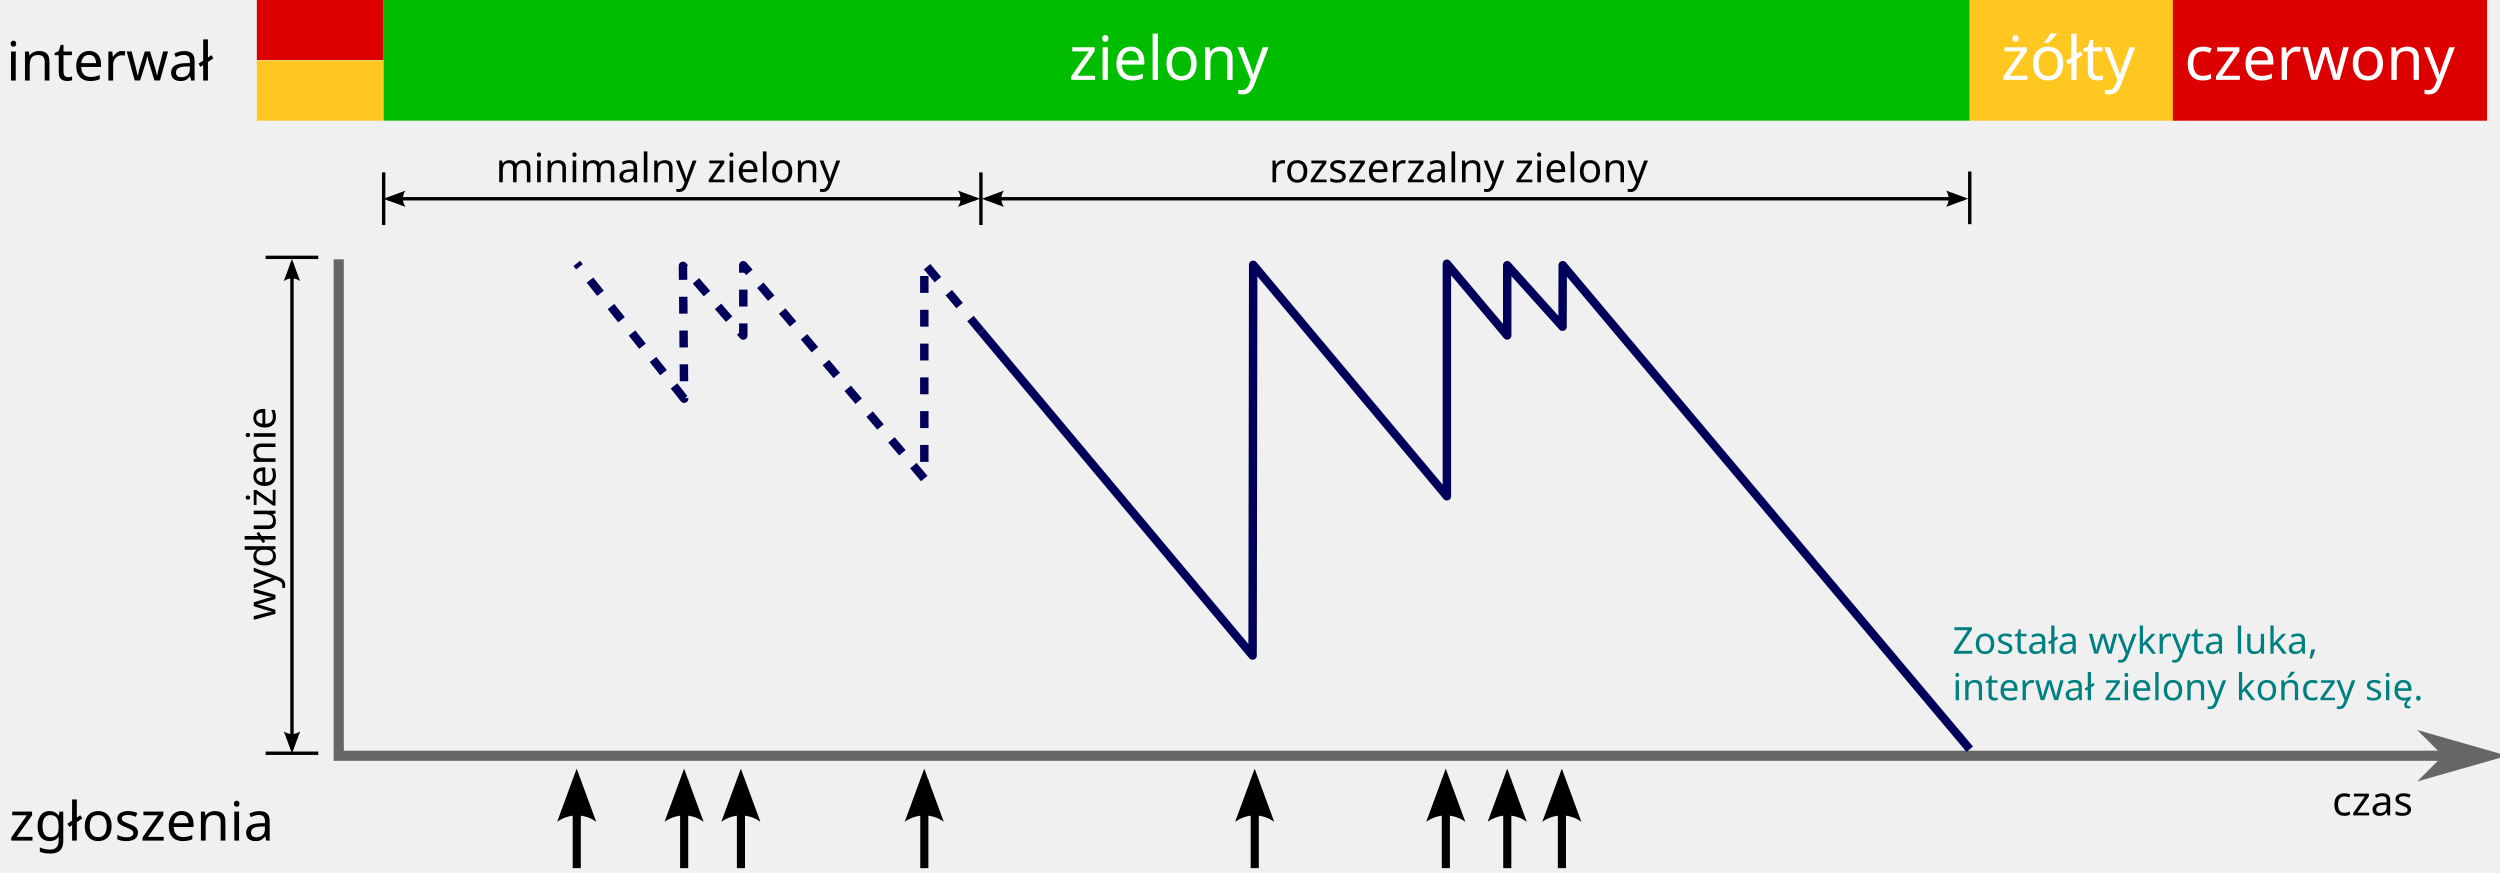
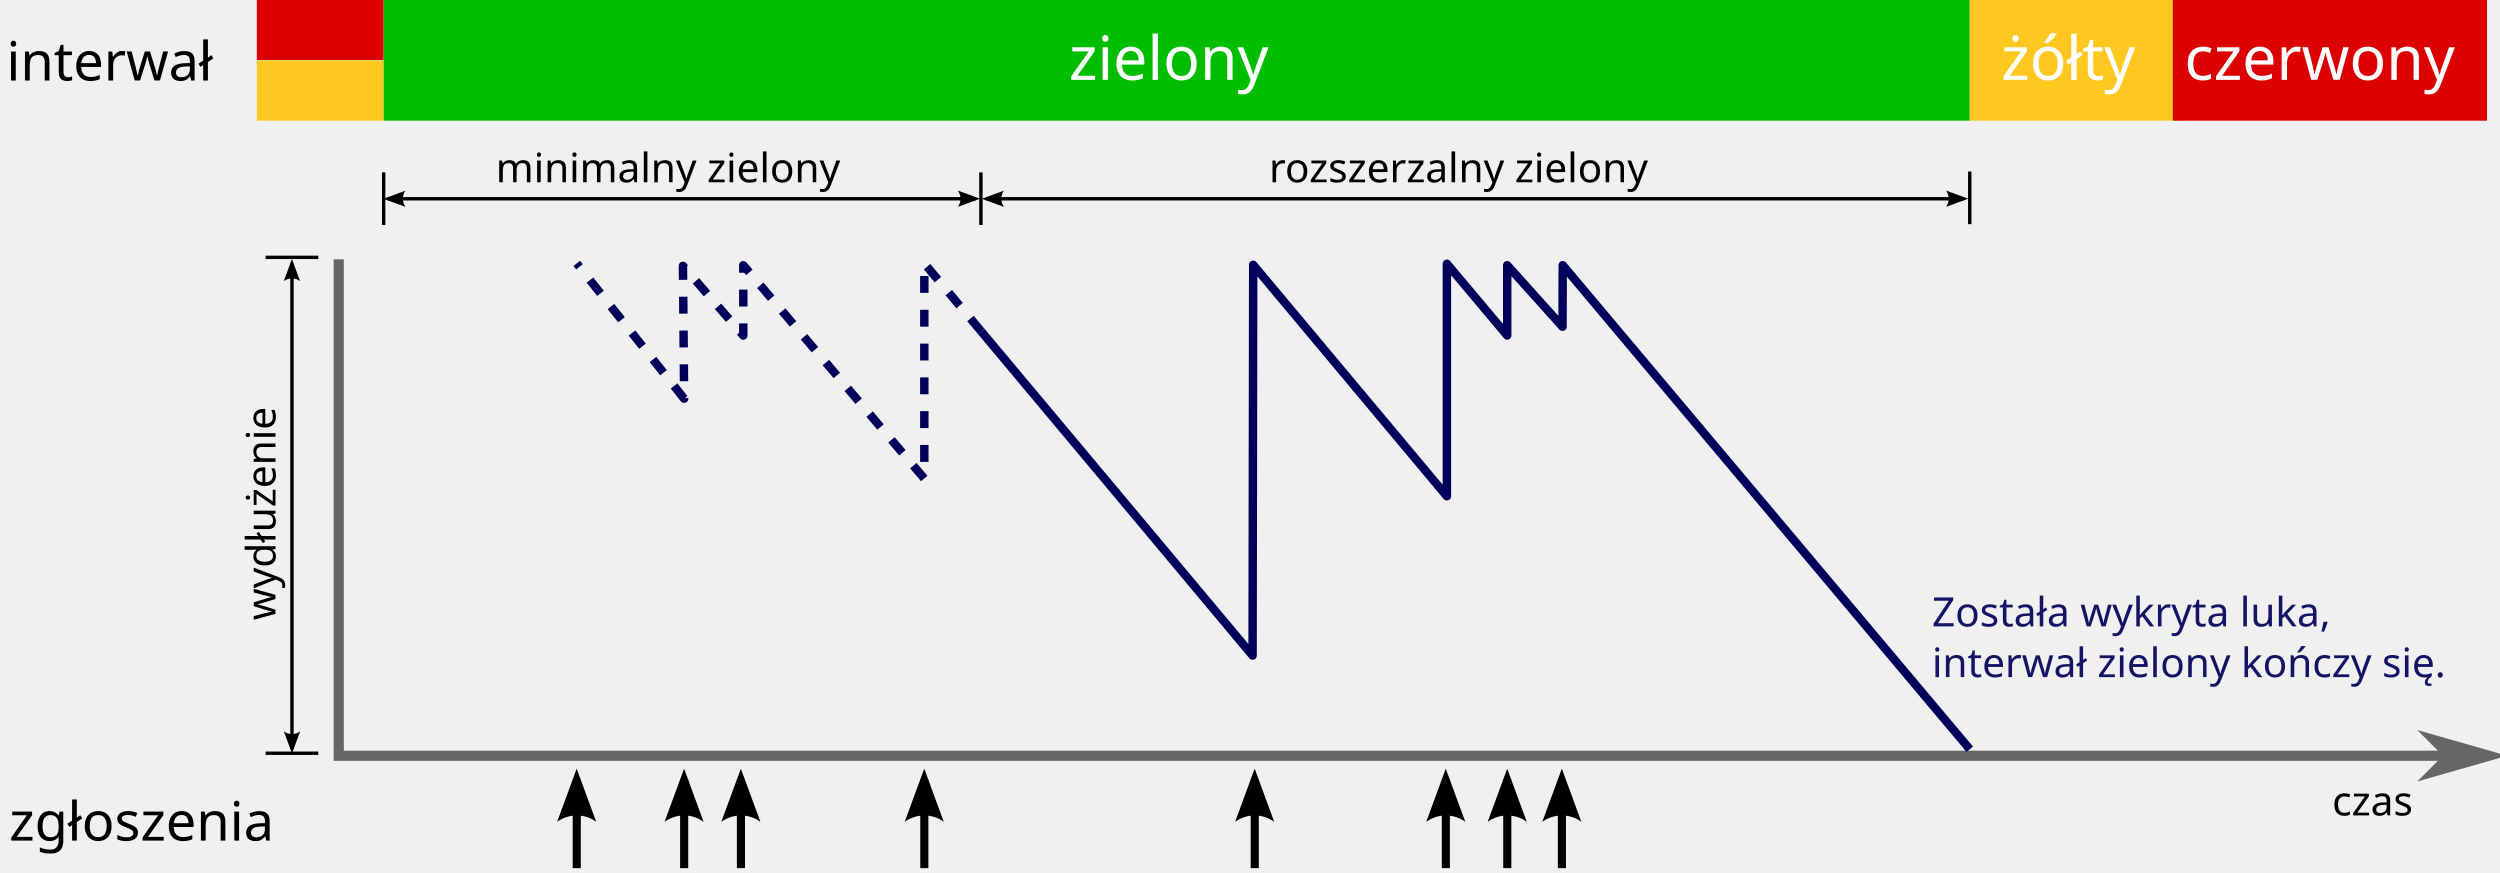
<svg xmlns="http://www.w3.org/2000/svg" width="739.834" height="258.111" id="svg2" version="1.1">
  <defs id="defs4">
    <marker orient="auto" refY="0" refX="0" id="Arrow2Send" style="overflow:visible">
      <path id="path4266" style="font-size:12px;fill-rule:evenodd;stroke-width:0.625;stroke-linejoin:round" d="M 8.719,4.034 -2.207,0.016 8.719,-4.002 c -1.745,2.372 -1.735,5.617 -6e-7,8.035 z" transform="matrix(-0.3,0,0,-0.3,0.69,0)" />
    </marker>
    <marker orient="auto" refY="0" refX="0" id="Arrow2Lend" style="overflow:visible">
      <path id="path4254" style="font-size:12px;fill-rule:evenodd;stroke-width:0.625;stroke-linejoin:round" d="M 8.719,4.034 -2.207,0.016 8.719,-4.002 c -1.745,2.372 -1.735,5.617 -6e-7,8.035 z" transform="matrix(-1.1,0,0,-1.1,-1.1,0)" />
    </marker>
    <marker orient="auto" refY="0" refX="0" id="Arrow1Lend" style="overflow:visible">
      <path id="path4236" d="M 0,0 5,-5 -12.5,0 5,5 0,0 z" style="fill-rule:evenodd;stroke:#000000;stroke-width:1pt;marker-start:none" transform="matrix(-0.8,0,0,-0.8,-10,0)" />
    </marker>
    <marker orient="auto" refY="0" refX="0" id="Tail" style="overflow:visible">
      <g id="g4269" transform="scale(-1.2,-1.2)">
        <path id="path4271" d="M -3.805,-3.959 0.544,0" style="fill:none;stroke:#000000;stroke-width:0.8;stroke-linecap:round;marker-start:none;marker-end:none" />
        <path id="path4273" d="M -1.287,-3.959 3.062,0" style="fill:none;stroke:#000000;stroke-width:0.8;stroke-linecap:round;marker-start:none;marker-end:none" />
        <path id="path4275" d="M 1.305,-3.959 5.654,0" style="fill:none;stroke:#000000;stroke-width:0.8;stroke-linecap:round;marker-start:none;marker-end:none" />
        <path id="path4277" d="M -3.805,4.178 0.544,0.22" style="fill:none;stroke:#000000;stroke-width:0.8;stroke-linecap:round;marker-start:none;marker-end:none" />
        <path id="path4279" d="M -1.287,4.178 3.062,0.22" style="fill:none;stroke:#000000;stroke-width:0.8;stroke-linecap:round;marker-start:none;marker-end:none" />
        <path id="path4281" d="M 1.305,4.178 5.654,0.22" style="fill:none;stroke:#000000;stroke-width:0.8;stroke-linecap:round;marker-start:none;marker-end:none" />
      </g>
    </marker>
    <marker orient="auto" refY="0" refX="0" id="Arrow2Mend" style="overflow:visible">
      <path id="path4260" style="font-size:12px;fill-rule:evenodd;stroke-width:0.625;stroke-linejoin:round" d="M 8.719,4.034 -2.207,0.016 8.719,-4.002 c -1.745,2.372 -1.735,5.617 -6e-7,8.035 z" transform="scale(-0.6,-0.6)" />
    </marker>
    <marker orient="auto" refY="0" refX="0" id="Arrow2Mstart" style="overflow:visible">
      <path id="path3887" style="font-size:12px;fill-rule:evenodd;stroke-width:0.625;stroke-linejoin:round" d="M 8.719,4.034 -2.207,0.016 8.719,-4.002 c -1.745,2.372 -1.735,5.617 -6e-7,8.035 z" transform="scale(0.6,0.6)" />
    </marker>
    <marker orient="auto" refY="0" refX="0" id="Arrow1Send" style="overflow:visible">
      <path id="path3878" d="M 0,0 5,-5 -12.5,0 5,5 0,0 z" style="fill-rule:evenodd;stroke:#000000;stroke-width:1pt;marker-start:none" transform="matrix(-0.2,0,0,-0.2,-1.2,0)" />
    </marker>
    <marker orient="auto" refY="0" refX="0" id="Arrow1Sstart" style="overflow:visible">
      <path id="path3875" d="M 0,0 5,-5 -12.5,0 5,5 0,0 z" style="fill-rule:evenodd;stroke:#000000;stroke-width:1pt;marker-start:none" transform="matrix(0.2,0,0,0.2,1.2,0)" />
    </marker>
    <marker orient="auto" refY="0" refX="0" id="Arrow1Mend" style="overflow:visible">
      <path id="path3787" d="M 0,0 5,-5 -12.5,0 5,5 0,0 z" style="fill-rule:evenodd;stroke:#000000;stroke-width:1pt;marker-start:none" transform="matrix(-0.4,0,0,-0.4,-4,0)" />
    </marker>
    <marker orient="auto" refY="0" refX="0" id="Arrow1Mstart" style="overflow:visible">
      <path id="path3784" d="M 0,0 5,-5 -12.5,0 5,5 0,0 z" style="fill-rule:evenodd;stroke:#000000;stroke-width:1pt;marker-start:none" transform="matrix(0.4,0,0,0.4,4,0)" />
    </marker>
    <marker orient="auto" refY="0" refX="0" id="Arrow1Lstart" style="overflow:visible">
      <path id="path3778" d="M 0,0 5,-5 -12.5,0 5,5 0,0 z" style="fill-rule:evenodd;stroke:#000000;stroke-width:1pt;marker-start:none" transform="matrix(0.8,0,0,0.8,10,0)" />
    </marker>
    <marker orient="auto" refY="0" refX="0" id="Arrow2Mstart-4" style="overflow:visible">
      <path id="path3887-2" style="font-size:12px;fill-rule:evenodd;stroke-width:0.625;stroke-linejoin:round" d="M 8.719,4.034 -2.207,0.016 8.719,-4.002 c -1.745,2.372 -1.735,5.617 -6e-7,8.035 z" transform="scale(0.6,0.6)" />
    </marker>
    <marker orient="auto" refY="0" refX="0" id="Arrow2Mend-4" style="overflow:visible">
      <path id="path4260-0" style="font-size:12px;fill-rule:evenodd;stroke-width:0.625;stroke-linejoin:round" d="M 8.719,4.034 -2.207,0.016 8.719,-4.002 c -1.745,2.372 -1.735,5.617 -6e-7,8.035 z" transform="scale(-0.6,-0.6)" />
    </marker>
    <marker orient="auto" refY="0" refX="0" id="Arrow2Lend-9" style="overflow:visible">
      <path id="path4254-0" style="font-size:12px;fill-rule:evenodd;stroke-width:0.625;stroke-linejoin:round" d="M 8.719,4.034 -2.207,0.016 8.719,-4.002 c -1.745,2.372 -1.735,5.617 -6e-7,8.035 z" transform="matrix(-1.1,0,0,-1.1,-1.1,0)" />
    </marker>
    <marker orient="auto" refY="0" refX="0" id="Arrow2Lend-91" style="overflow:visible">
      <path id="path4254-3" style="font-size:12px;fill-rule:evenodd;stroke-width:0.625;stroke-linejoin:round" d="M 8.719,4.034 -2.207,0.016 8.719,-4.002 c -1.745,2.372 -1.735,5.617 -6e-7,8.035 z" transform="matrix(-1.1,0,0,-1.1,-1.1,0)" />
    </marker>
    <marker orient="auto" refY="0" refX="0" id="Arrow2Lend-7" style="overflow:visible">
      <path id="path4254-5" style="font-size:12px;fill-rule:evenodd;stroke-width:0.625;stroke-linejoin:round" d="M 8.719,4.034 -2.207,0.016 8.719,-4.002 c -1.745,2.372 -1.735,5.617 -6e-7,8.035 z" transform="matrix(-1.1,0,0,-1.1,-1.1,0)" />
    </marker>
    <marker orient="auto" refY="0" refX="0" id="Arrow2Lend-8" style="overflow:visible">
      <path id="path4254-8" style="font-size:12px;fill-rule:evenodd;stroke-width:0.625;stroke-linejoin:round" d="M 8.719,4.034 -2.207,0.016 8.719,-4.002 c -1.745,2.372 -1.735,5.617 -6e-7,8.035 z" transform="matrix(-1.1,0,0,-1.1,-1.1,0)" />
    </marker>
    <marker orient="auto" refY="0" refX="0" id="Arrow2Lend-1" style="overflow:visible">
      <path id="path4254-6" style="font-size:12px;fill-rule:evenodd;stroke-width:0.625;stroke-linejoin:round" d="M 8.719,4.034 -2.207,0.016 8.719,-4.002 c -1.745,2.372 -1.735,5.617 -6e-7,8.035 z" transform="matrix(-1.1,0,0,-1.1,-1.1,0)" />
    </marker>
    <marker orient="auto" refY="0" refX="0" id="Arrow2Lend-3" style="overflow:visible">
      <path id="path4254-53" style="font-size:12px;fill-rule:evenodd;stroke-width:0.625;stroke-linejoin:round" d="M 8.719,4.034 -2.207,0.016 8.719,-4.002 c -1.745,2.372 -1.735,5.617 -6e-7,8.035 z" transform="matrix(-1.1,0,0,-1.1,-1.1,0)" />
    </marker>
    <marker orient="auto" refY="0" refX="0" id="Arrow2Lend-30" style="overflow:visible">
      <path id="path4254-64" style="font-size:12px;fill-rule:evenodd;stroke-width:0.625;stroke-linejoin:round" d="M 8.719,4.034 -2.207,0.016 8.719,-4.002 c -1.745,2.372 -1.735,5.617 -6e-7,8.035 z" transform="matrix(-1.1,0,0,-1.1,-1.1,0)" />
    </marker>
    <marker orient="auto" refY="0" refX="0" id="Arrow2Mstart-0" style="overflow:visible">
      <path id="path3887-3" style="font-size:12px;fill-rule:evenodd;stroke-width:0.625;stroke-linejoin:round" d="M 8.719,4.034 -2.207,0.016 8.719,-4.002 c -1.745,2.372 -1.735,5.617 -6e-7,8.035 z" transform="scale(0.6,0.6)" />
    </marker>
    <marker orient="auto" refY="0" refX="0" id="Arrow2Mend-41" style="overflow:visible">
      <path id="path4260-2" style="font-size:12px;fill-rule:evenodd;stroke-width:0.625;stroke-linejoin:round" d="M 8.719,4.034 -2.207,0.016 8.719,-4.002 c -1.745,2.372 -1.735,5.617 -6e-7,8.035 z" transform="scale(-0.6,-0.6)" />
    </marker>
    <marker orient="auto" refY="0" refX="0" id="Arrow1Mend3" style="overflow:visible">
      <path id="path3791" d="M 0,0 5,-5 -12.5,0 5,5 0,0 z" style="marker-start:none;stroke:#000000;stroke-width:1pt;fill:#000000;fill-rule:evenodd" transform="matrix(-0.4,0,0,-0.4,-4,0)" />
    </marker>
    <marker orient="auto" refY="0" refX="0" id="Arrow1Mend3z" style="overflow:visible">
      <path id="path5059" d="M 0,0 5,-5 -12.5,0 5,5 0,0 z" style="fill-rule:evenodd;marker-start:none;stroke:#666666;stroke-width:1pt;fill:#666666" transform="matrix(-0.4,0,0,-0.4,-4,0)" />
    </marker>
  </defs>
  <g id="layer1" transform="translate(114.5731,-224.9336)">
    <path style="stroke-linejoin:miter;marker-end:url(#Arrow1Mend3z);stroke-opacity:1;marker-start:none;stroke:#666666;stroke-linecap:butt;stroke-miterlimit:4;stroke-dasharray:none;stroke-width:3;fill:none" d="m -14.328,301.674 0,146.912 635.839,0" id="path3003" />
    <g id="g5265">
      <rect y="224.934" x="-38.571" height="17.8" width="37.536" id="rect3002" style="fill:#dd0000;fill-opacity:1;fill-rule:evenodd;stroke:none" />
      <rect y="242.848" x="-38.571" height="17.8" width="37.536" id="rect3002-3" style="fill:#ffc720;fill-opacity:1;fill-rule:evenodd;stroke:none" />
    </g>
    <path style="fill:none;stroke:#000000;stroke-width:1px;stroke-linecap:butt;stroke-linejoin:miter;stroke-opacity:1" d="m -1.036,275.949 0,15.576" id="path5464" />
    <path style="fill:none;stroke:#000000;stroke-width:1px;stroke-linecap:butt;stroke-linejoin:miter;stroke-opacity:1" d="m 175.714,275.949 0,15.576" id="path5464-5" />
    <g id="g5269">
      <path id="path3856" d="m 0.201,283.748 173.918,0" style="fill:none;stroke:#000000;stroke-width:1;stroke-linecap:butt;stroke-linejoin:miter;stroke-miterlimit:0;stroke-opacity:1;stroke-dasharray:none;marker-start:url(#Arrow2Mstart);marker-mid:none;marker-end:url(#Arrow2Mend)" />
      <text id="text4707" y="278.871" x="32.149" style="font-size:12px;font-style:normal;font-weight:normal;line-height:125%;letter-spacing:0px;word-spacing:0px;fill:#000000;fill-opacity:1;stroke:none;font-family:Sans" xml:space="preserve">
        <tspan y="278.871" x="32.149" id="tspan4709">minimalny zielony</tspan>
      </text>
    </g>
    <path style="fill:none;stroke:#000000;stroke-width:1;stroke-linecap:butt;stroke-linejoin:miter;stroke-miterlimit:0;stroke-opacity:1;stroke-dasharray:none;marker-start:url(#Arrow2Mstart);marker-mid:none;marker-end:url(#Arrow2Mend)" d="m 177.298,283.748 289.263,0" id="path3856-7" />
    <path style="fill:none;stroke:#000000;stroke-width:1px;stroke-linecap:butt;stroke-linejoin:miter;stroke-opacity:1" d="m 468.341,275.697 0,15.576" id="path5464-5-2" />
    <text xml:space="preserve" style="font-size:12px;font-style:normal;font-weight:normal;line-height:125%;letter-spacing:0px;word-spacing:0px;fill:#000000;fill-opacity:1;stroke:none;font-family:Sans" x="260.989" y="278.871" id="text4707-7">
      <tspan id="tspan4709-5" x="260.989" y="278.871">rozszerzalny zielony</tspan>
    </text>
    <g id="g5605" />
    <g id="g5274">
      <path id="path4790" d="m 56.107,481.845 0,-13.921 0,-12.343" style="fill:#803300;stroke:#000000;stroke-width:2.4;stroke-linecap:butt;stroke-linejoin:miter;stroke-miterlimit:4;stroke-opacity:1;stroke-dasharray:none;marker-end:url(#Arrow2Mend-41)" />
      <path id="path4790-9" d="m 87.893,481.845 0,-26.264" style="fill:#803300;stroke:#000000;stroke-width:2.4;stroke-linecap:butt;stroke-linejoin:miter;stroke-miterlimit:4;stroke-opacity:1;stroke-dasharray:none;marker-end:url(#Arrow2Mend-41)" />
      <path id="path4790-9-4" d="m 256.75,481.845 0,-26.264" style="fill:#803300;stroke:#000000;stroke-width:2.4;stroke-linecap:butt;stroke-linejoin:miter;stroke-miterlimit:4;stroke-opacity:1;stroke-dasharray:none;marker-end:url(#Arrow2Mend-41)" />
      <path id="path4790-9-4-5" d="m 313.3,481.845 0,-26.264" style="fill:#803300;stroke:#000000;stroke-width:2.4;stroke-linecap:butt;stroke-linejoin:miter;stroke-miterlimit:4;stroke-opacity:1;stroke-dasharray:none;marker-end:url(#Arrow2Mend-41)" />
      <path id="path4790-9-4-58" d="m 331.483,481.845 0,-26.264" style="fill:#803300;stroke:#000000;stroke-width:2.4;stroke-linecap:butt;stroke-linejoin:miter;stroke-miterlimit:4;stroke-opacity:1;stroke-dasharray:none;marker-end:url(#Arrow2Mend-41)" />
      <path id="path4790-9-4-8" d="m 347.646,481.845 0,-26.264" style="fill:#803300;stroke:#000000;stroke-width:2.4;stroke-linecap:butt;stroke-linejoin:miter;stroke-miterlimit:4;stroke-opacity:1;stroke-dasharray:none;marker-end:url(#Arrow2Mend-41)" />
      <path id="path4790-9-9" d="m 158.964,481.845 0,-26.264" style="fill:#803300;stroke:#000000;stroke-width:2.4;stroke-linecap:butt;stroke-linejoin:miter;stroke-miterlimit:4;stroke-opacity:1;stroke-dasharray:none;marker-end:url(#Arrow2Mend-41)" />
      <path id="path4790-9-0" d="m 104.696,481.845 0,-26.264" style="fill:#803300;stroke:#000000;stroke-width:2.4;stroke-linecap:butt;stroke-linejoin:miter;stroke-miterlimit:4;stroke-opacity:1;stroke-dasharray:none;marker-end:url(#Arrow2Mend-41)" />
    </g>
    <path style="fill:none;stroke:#00005a;stroke-width:2.5;stroke-linecap:butt;stroke-linejoin:round;stroke-miterlimit:4;stroke-opacity:1;stroke-dasharray:none" id="path5928" d="M 468.341,446.648 347.893,303.418 l -0.063,18.21 -16.365,-18.21 0,20.793 -17.857,-21.235 -3e-5,68.817 -57.321,-68.487 -0.179,115.628 -80.278,-95.902" />
    <path style="fill:none;stroke:#00005a;stroke-width:2.5;stroke-linecap:butt;stroke-linejoin:round;stroke-miterlimit:4;stroke-opacity:1;stroke-dasharray:5, 5;stroke-dashoffset:0" id="path5686" d="m 175.829,323.033 -16.865,-20.147 0,63.688 -53.571,-63.155 0,20.81 -17.857,-20.616 0.357,39.31 -31.786,-40.037" />
    <g id="g5284">
      <path id="path3856-6" d="m -28.17,446.605 0,-143.72" style="fill:none;stroke:#000000;stroke-width:1;stroke-linecap:butt;stroke-linejoin:miter;stroke-miterlimit:0;stroke-opacity:1;stroke-dasharray:none;marker-start:url(#Arrow2Mstart);marker-mid:none;marker-end:url(#Arrow2Mend)" />
      <path id="path5464-0" d="m -35.968,447.842 15.576,0" style="fill:none;stroke:#000000;stroke-width:1px;stroke-linecap:butt;stroke-linejoin:miter;stroke-opacity:1" />
      <path id="path5464-5-3" d="m -35.968,301.092 15.576,0" style="fill:none;stroke:#000000;stroke-width:1px;stroke-linecap:butt;stroke-linejoin:miter;stroke-opacity:1" />
      <text transform="matrix(0,-1,1,0,0,0)" id="text4707-2" y="-33.047" x="-408.475" style="font-size:12px;font-style:normal;font-weight:normal;line-height:125%;letter-spacing:0px;word-spacing:0px;fill:#000000;fill-opacity:1;stroke:none;font-family:Sans" xml:space="preserve">
        <tspan y="-33.047" x="-408.475" id="tspan4709-1">wydłużenie</tspan>
      </text>
    </g>
    <text xml:space="preserve" style="font-size:12px;font-style:normal;font-weight:normal;line-height:125%;letter-spacing:0px;word-spacing:0px;fill:#000000;fill-opacity:1;stroke:none;font-family:Sans" x="575.598" y="466.246" id="text4707-7-5">
      <tspan id="tspan4709-5-4" x="575.598" y="466.246">czas</tspan>
    </text>
    <g id="g5291">
      <rect y="224.934" x="-1.036" height="35.714" width="469.377" id="rect3808" style="fill:#00bd00;fill-opacity:1;fill-rule:evenodd;stroke:none" />
      <text id="text7712" y="248.568" x="201.735" style="font-size:10px;font-style:normal;font-weight:normal;line-height:125%;letter-spacing:0px;word-spacing:0px;fill:#000000;fill-opacity:1;stroke:none;font-family:Sans" xml:space="preserve">
        <tspan style="font-size:18px;fill:#ffffff;fill-opacity:1" y="248.568" x="201.735" id="tspan7714">zielony</tspan>
      </text>
    </g>
    <g id="g5296">
      <rect y="224.934" x="468.341" height="35.714" width="62.124" id="rect3002-3-0" style="fill:#ffc720;fill-opacity:1;fill-rule:evenodd;stroke:none" />
      <text id="text7712-9" y="248.568" x="477.628" style="font-size:10px;font-style:normal;font-weight:normal;line-height:125%;letter-spacing:0px;word-spacing:0px;fill:#000000;fill-opacity:1;stroke:none;font-family:Sans" xml:space="preserve">
        <tspan style="font-size:18px;fill:#ffffff;fill-opacity:1" y="248.568" x="477.628" id="tspan7714-3">żółty</tspan>
      </text>
    </g>
    <g id="g5301">
      <rect y="224.934" x="528.445" height="35.714" width="92.983" id="rect3002-7" style="fill:#dd0000;fill-opacity:1;fill-rule:evenodd;stroke:none" />
      <text id="text7712-9-9" y="248.568" x="531.871" style="font-size:10px;font-style:normal;font-weight:normal;line-height:125%;letter-spacing:0px;word-spacing:0px;fill:#000000;fill-opacity:1;stroke:none;font-family:Sans" xml:space="preserve">
        <tspan style="font-size:18px;fill:#ffffff;fill-opacity:1" y="248.568" x="531.871" id="tspan7714-3-7">czerwony</tspan>
      </text>
    </g>
    <text xml:space="preserve" style="font-size:10px;font-style:normal;font-weight:normal;line-height:125%;letter-spacing:0px;word-spacing:0px;fill:#000000;fill-opacity:1;stroke:none;font-family:Sans" x="-112.67" y="248.756" id="text7758">
      <tspan id="tspan7760" x="-112.67" y="248.756" style="font-size:16px">interwał</tspan>
    </text>
    <text xml:space="preserve" style="font-size:10px;font-style:normal;font-weight:normal;line-height:125%;letter-spacing:0px;word-spacing:0px;fill:#000000;fill-opacity:1;stroke:none;font-family:Sans" x="-111.85" y="473.688" id="text7758-6">
      <tspan id="tspan7760-1" x="-111.85" y="473.688" style="font-size:16px">zgłoszenia</tspan>
    </text>
-     <text xml:space="preserve" style="font-size:11px;font-style:normal;font-weight:normal;line-height:125%;letter-spacing:0px;word-spacing:0px;fill:#008080;fill-opacity:1;stroke:none;font-family:Sans" x="463.234" y="418.395" id="text6330">
-       <tspan id="tspan6332" x="463.234" y="418.395">Została wykryta luka,</tspan>
-       <tspan x="463.234" y="432.145" id="tspan6334">interwał zielony kończy się.</tspan>
+     <text xml:space="preserve" style="font-size:11px;font-style:normal;font-weight:normal;line-height:125%;letter-spacing:0px;word-spacing:0px;fill:#141466;fill-opacity:1;stroke:none;font-family:Sans" x="457.173" y="410.314" id="text6330">
+       <tspan id="tspan6332" x="457.173" y="410.314" style="font-size:12px;fill:#141466;fill-opacity:1">Została wykryta luka,</tspan>
+       <tspan x="457.173" y="425.314" id="tspan6334" style="font-size:12px;fill:#141466;fill-opacity:1">interwał zielony kończy się.</tspan>
    </text>
  </g>
</svg>
